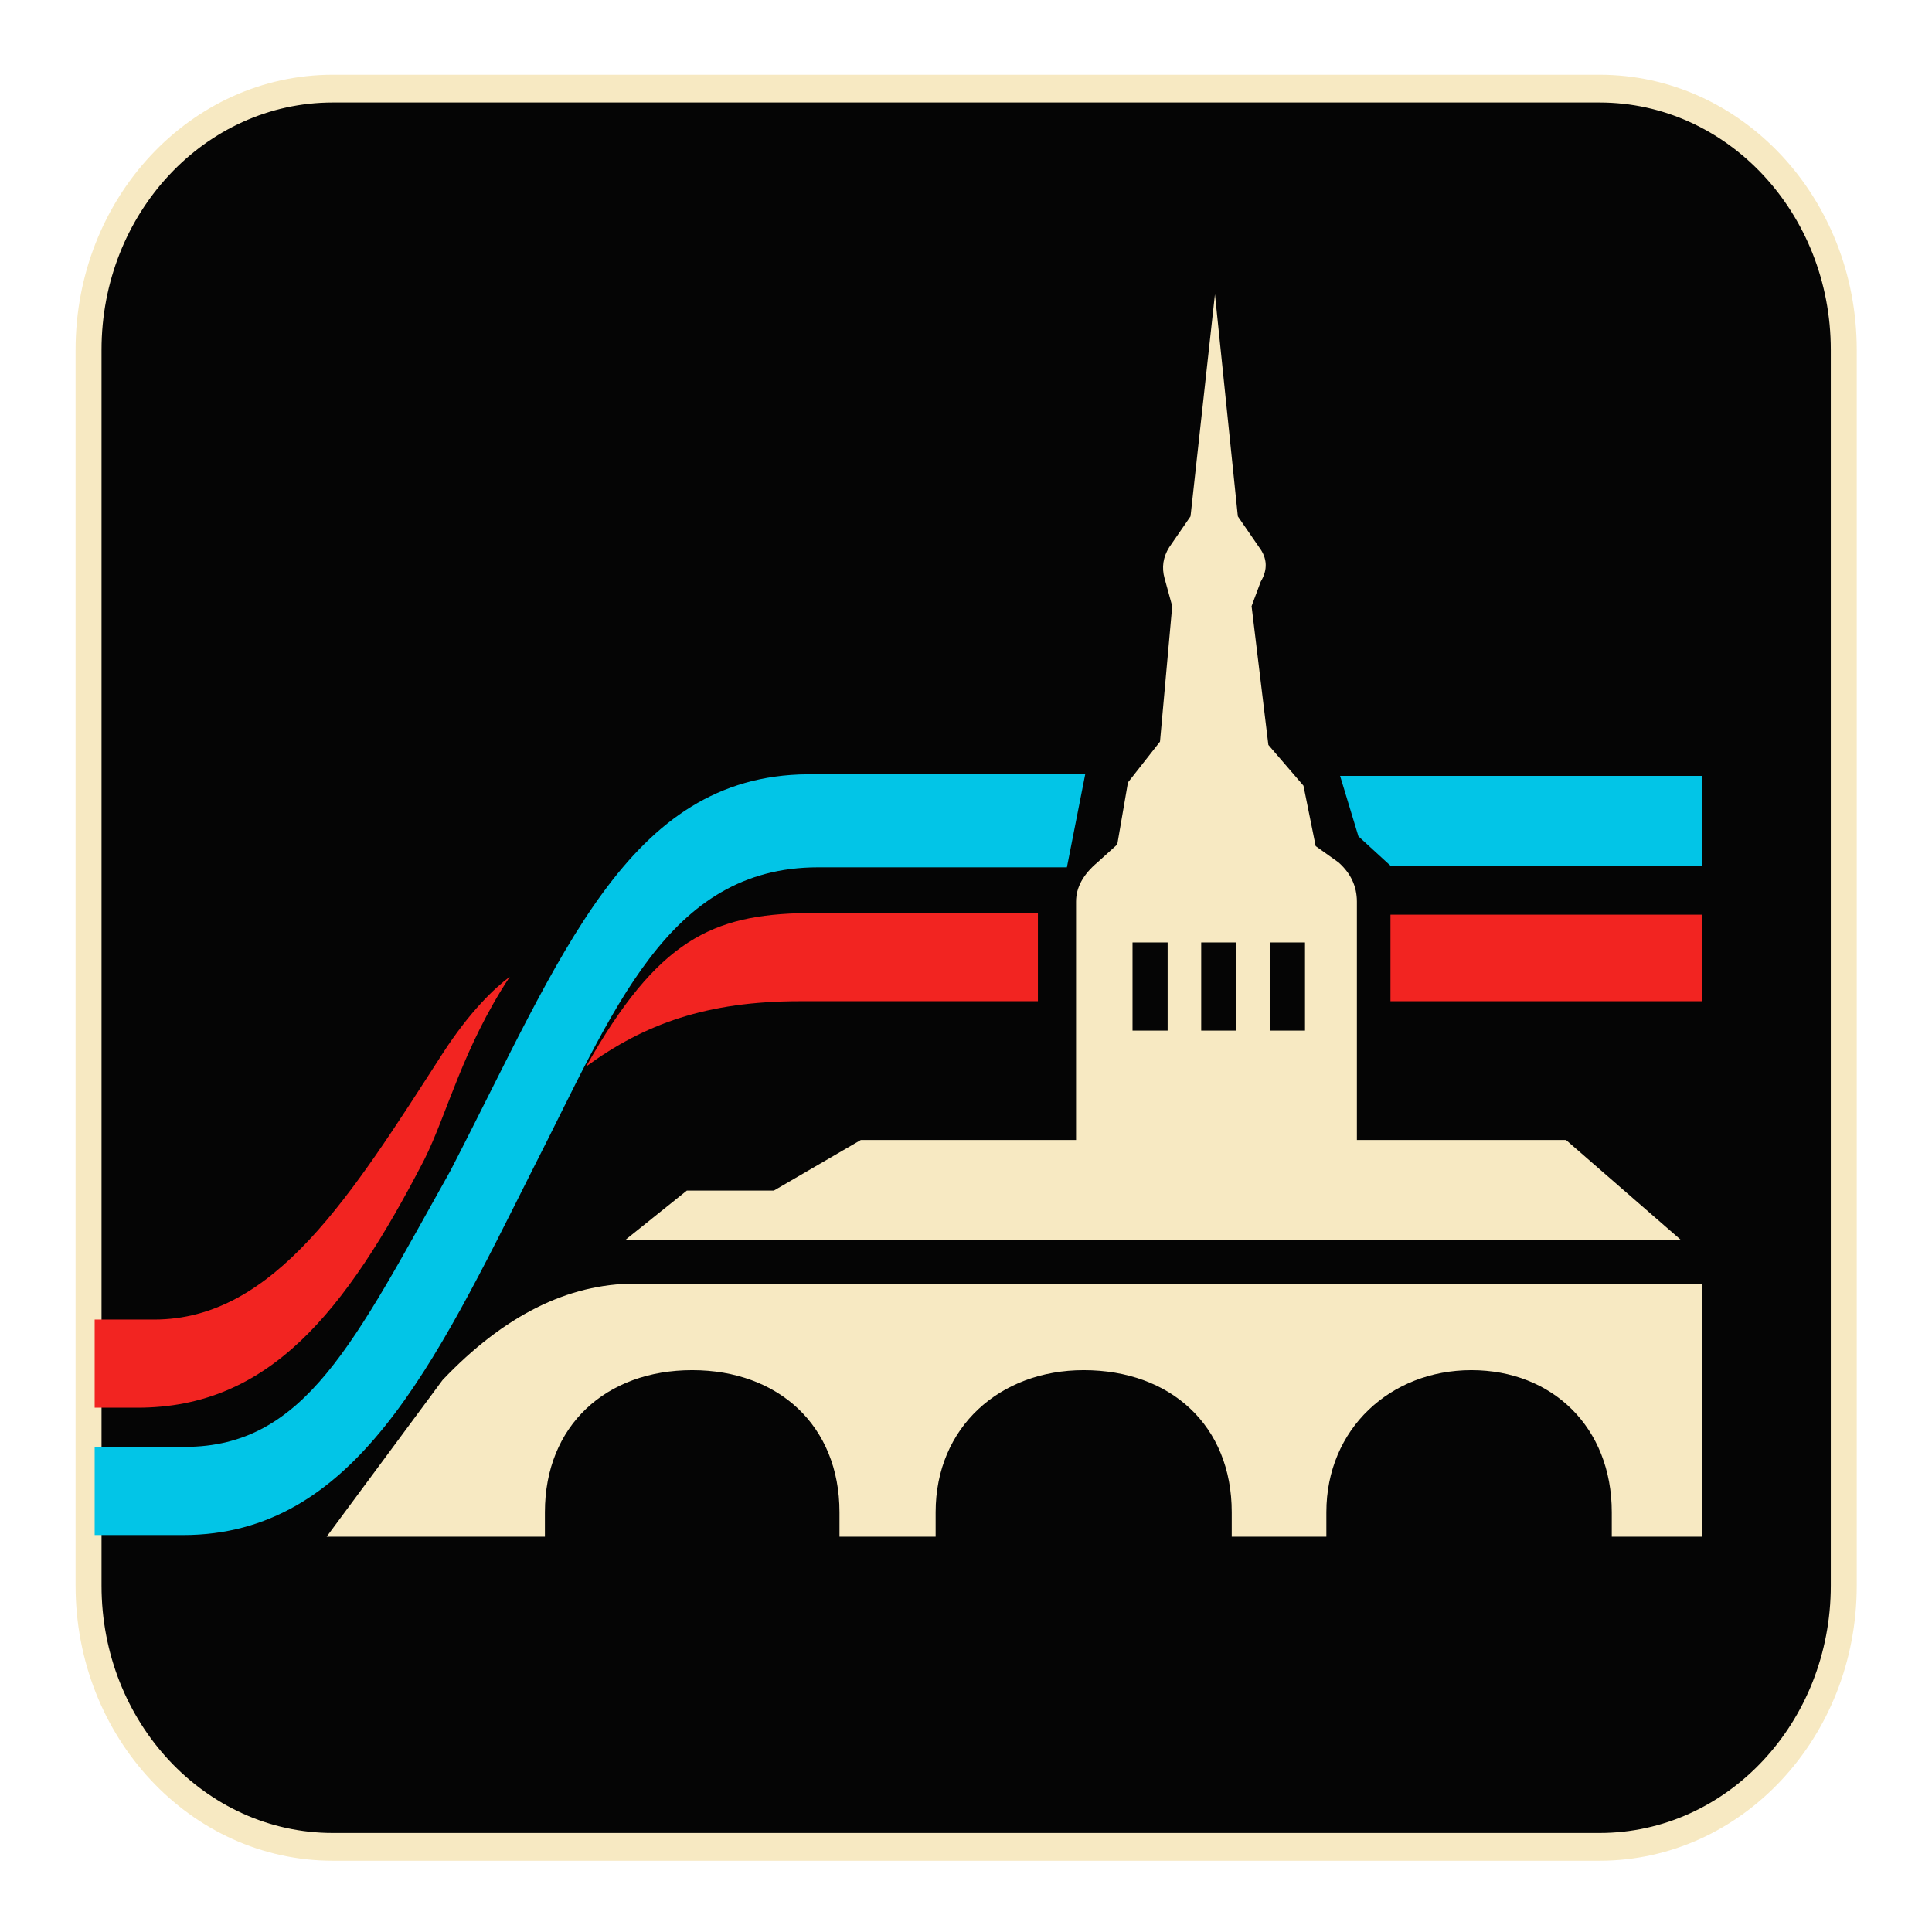
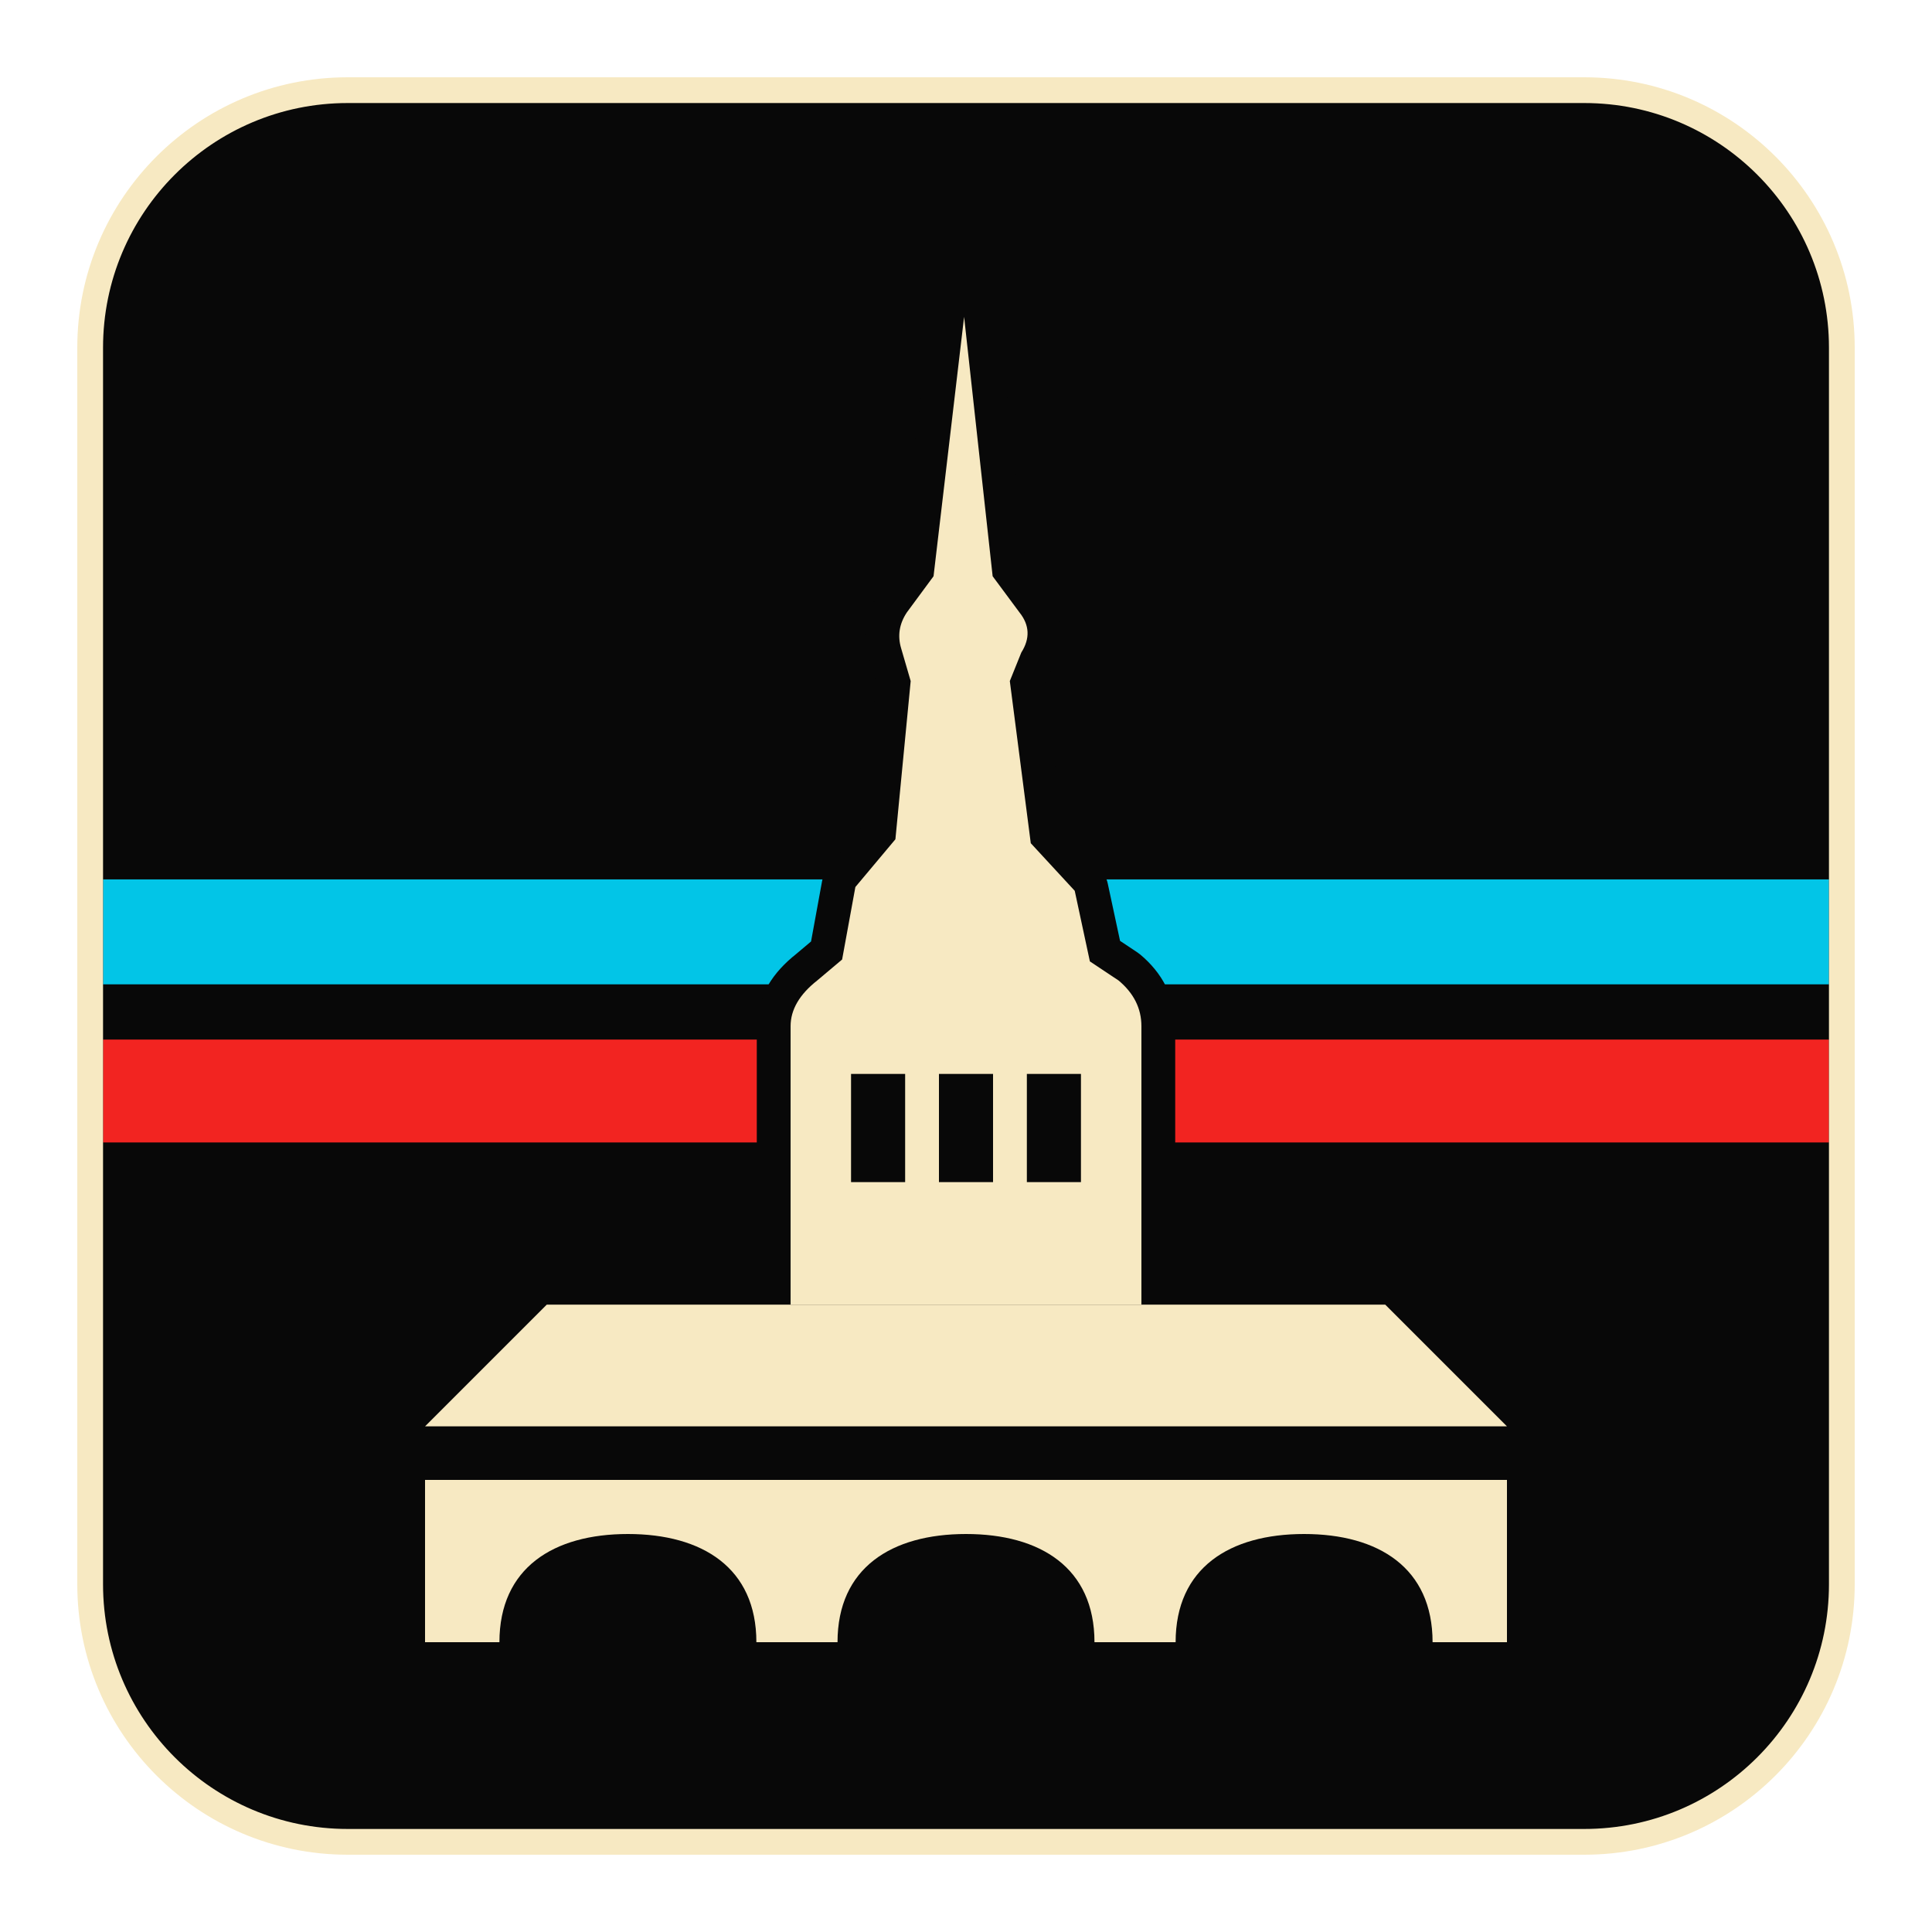
- <svg xmlns="http://www.w3.org/2000/svg" viewBox="0 0 1200 1200" width="1200" height="1200" role="img" aria-labelledby="title description">
-   <g transform="translate(-39.8 -5.8) scale(.948 1.014)">
-     <rect x="100" y="60" width="1150" height="1077" rx="160" fill="#050505" stroke="#F7E9C2" stroke-width="17" />
-     <g id="red-ribbon" fill="#F22421">
-       <path d="M104 814 H143 C222 814 272 738 332 651 C350 625 366 611 376 604 C345 648 335 688 320 716 C268 810 218 868 132 868 H104 Z" />
-       <path d="M426 659 C473 581 509 566 570 565 H722 V619 H566 C505 619 464 633 426 659 Z" />
-       <path d="M953 566 H1157 V619 H953 Z" />
-     </g>
-     <g id="cyan-ribbon" fill="#02C5E7">
-       <path d="M104 892 H163 C242 892 274 828 337 723 C410 591 453 481 571 480 H753 L741 537 H578 C479 537 444 625 391 722 C326 843 274 946 162 946 H104 Z" />
-       <path d="M920 481 H1157 V536 H953 L932 518 Z" />
-     </g>
-     <g id="monument" fill="#F7E9C2">
-       <path d="M452 765 L492 735 H549 L606 704 H747 V558 Q747 545 761 534 L774 523 L781 485 L802 460 L810 377 L805 360 Q802 350 808 341 L822 322 L838 186 L853 322 L867 341 Q875 351 868 362 L862 377 L873 462 L896 487 L904 524 L919 534 Q931 544 931 558 V704 H1068 L1143 765 Z" />
-       <path d="M784 583 H807 V637 H784 Z M829 583 H852 V637 H829 Z M874 583 H897 V637 H874 Z" fill="#050505" />
-       <path d="M256 947 L332 851 Q392 792 458 792 H1157 V947 H1098 V932 C1098 880 1059 845 1006 845 C953 845 911 881 911 932 V947 H849 V932 C849 879 809 845 752 845 C697 845 655 880 655 932 V947 H592 V932 C592 879 552 845 495.5 845 C439 845 399 879 399 932 V947 Z" />
+ <svg xmlns="http://www.w3.org/2000/svg" viewBox="0 0 1200 1200" width="1200" height="1200">
+   <defs>
+     <clipPath id="cadre">
+       <rect x="56" y="56" width="1088" height="1088" rx="160" />
+     </clipPath>
+   </defs>
+   <rect x="56" y="56" width="1088" height="1088" rx="160" fill="#080808" />
+   <g clip-path="url(#cadre)">
+     <rect x="64" y="546.2" width="1072" height="65.2" fill="#02C5E7" />
+     <rect x="64" y="645.7" width="1072" height="63.9" fill="#F22421" />
+   </g>
+   <g transform="translate(264.0 180.0) scale(8.4)">
+     <g id="monument" fill="#F7E9C2" stroke-linejoin="round">
+       <path id="tour-detourage" d="M 27.03,75.04 V 54.45 Q 27.03,52.62 29,51.07 L 30.84,49.52 L 31.82,44.16 L 34.78,40.63 L 35.91,28.93 L 35.21,26.53 Q 34.78,25.12 35.63,23.85 L 37.6,21.18 L 39.86,2 L 41.97,21.18 L 43.95,23.85 Q 45.08,25.26 44.09,26.82 L 43.24,28.93 L 44.79,40.92 L 48.04,44.44 L 49.16,49.66 L 51.28,51.07 Q 52.97,52.48 52.97,54.45 V 75.04 Z" fill="none" stroke="#080808" stroke-width="5" />
+       <path id="tour" d="M 27.03,75.04 V 54.45 Q 27.03,52.62 29,51.07 L 30.84,49.52 L 31.82,44.16 L 34.78,40.63 L 35.91,28.93 L 35.21,26.53 Q 34.78,25.12 35.63,23.85 L 37.6,21.18 L 39.86,2 L 41.97,21.18 L 43.95,23.85 Q 45.08,25.26 44.09,26.82 L 43.24,28.93 L 44.79,40.92 L 48.04,44.44 L 49.16,49.66 L 51.28,51.07 Q 52.97,52.48 52.97,54.45 V 75.04 Z" />
+       <path id="fenetres" d="M31.5,57.98 h4 v8 h-4 Z M38,57.98 h4 v8 h-4 Z M44.5,57.98 h4 v8 h-4 Z" fill="#080808" />
+       <path id="toiture" d="M0,84.04 L9,75.04 H71 L80,84.04 Z" />
+       <path id="pont" d="M0,100 V88 H80 V100 H74.5 C74.5,94.5 70.5,92 65,92 C59.5,92 55.5,94.5 55.5,100 H49.5 C49.5,94.5 45.5,92 40,92 C34.5,92 30.5,94.5 30.5,100 H24.5 C24.5,94.5 20.5,92 15,92 C9.5,92 5.5,94.5 5.5,100 Z" />
    </g>
  </g>
+   <rect x="56" y="56" width="1088" height="1088" rx="160" fill="none" stroke="#F7E9C2" stroke-width="16" />
</svg>
